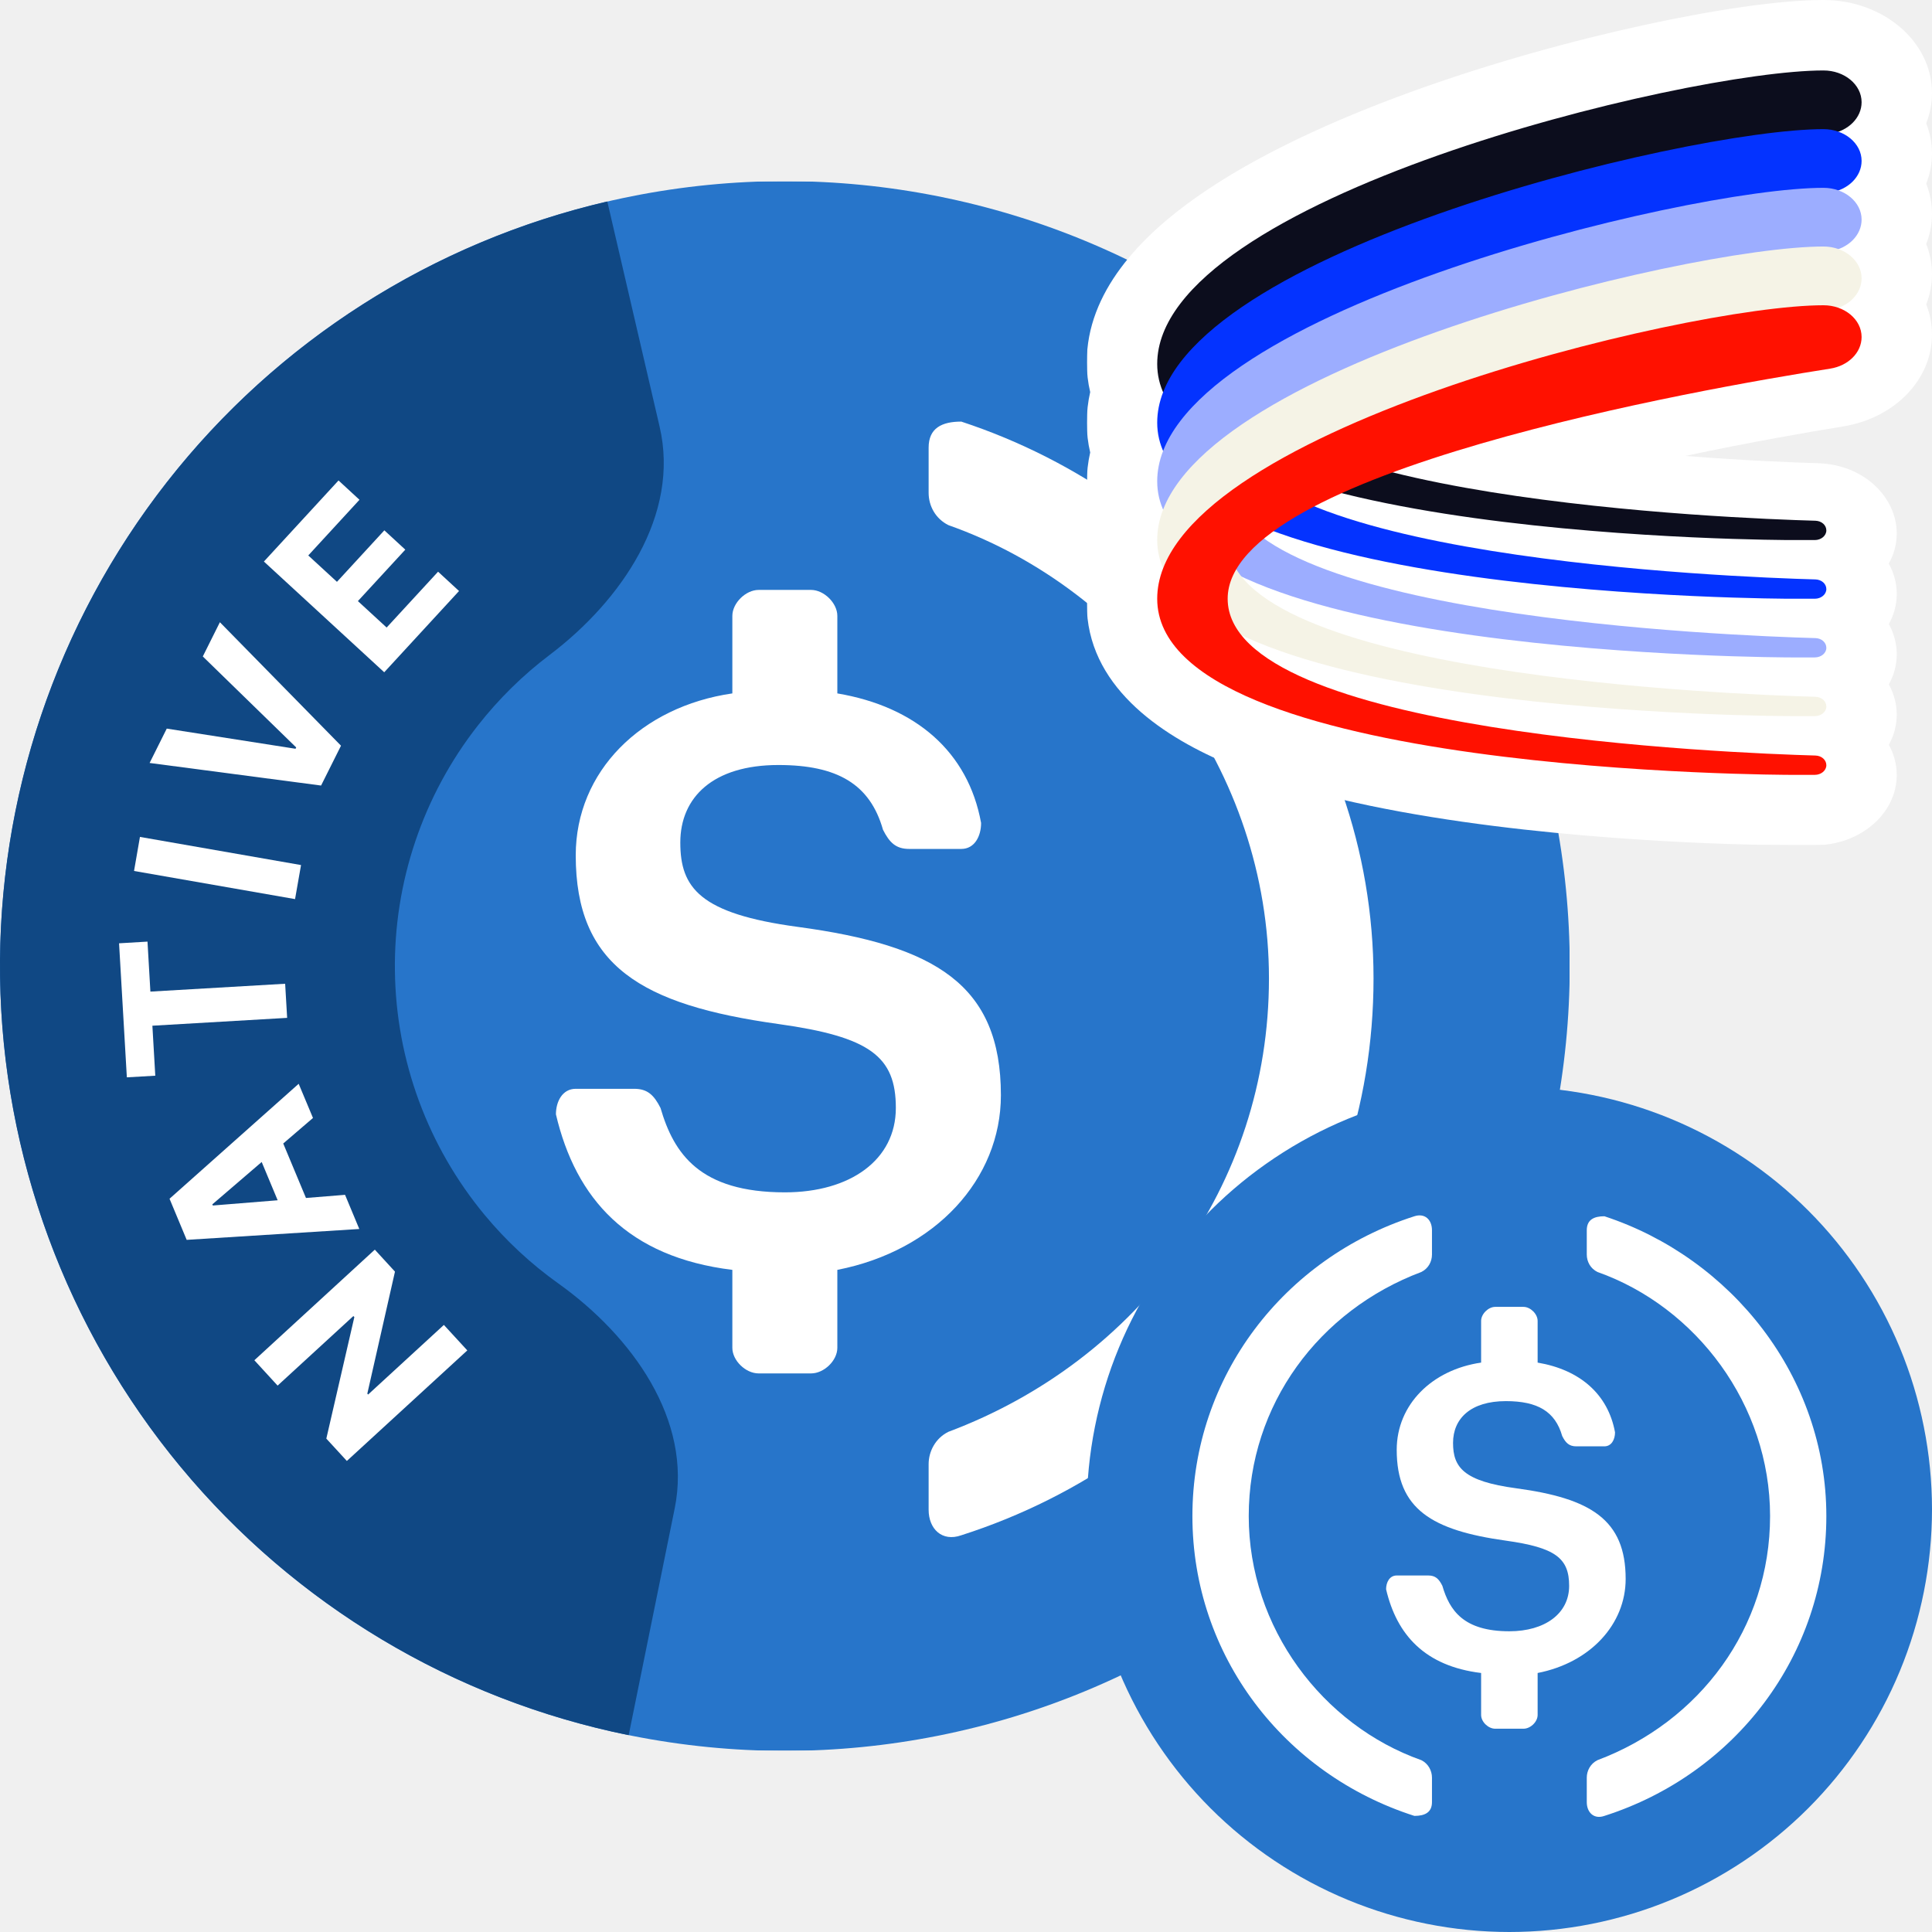
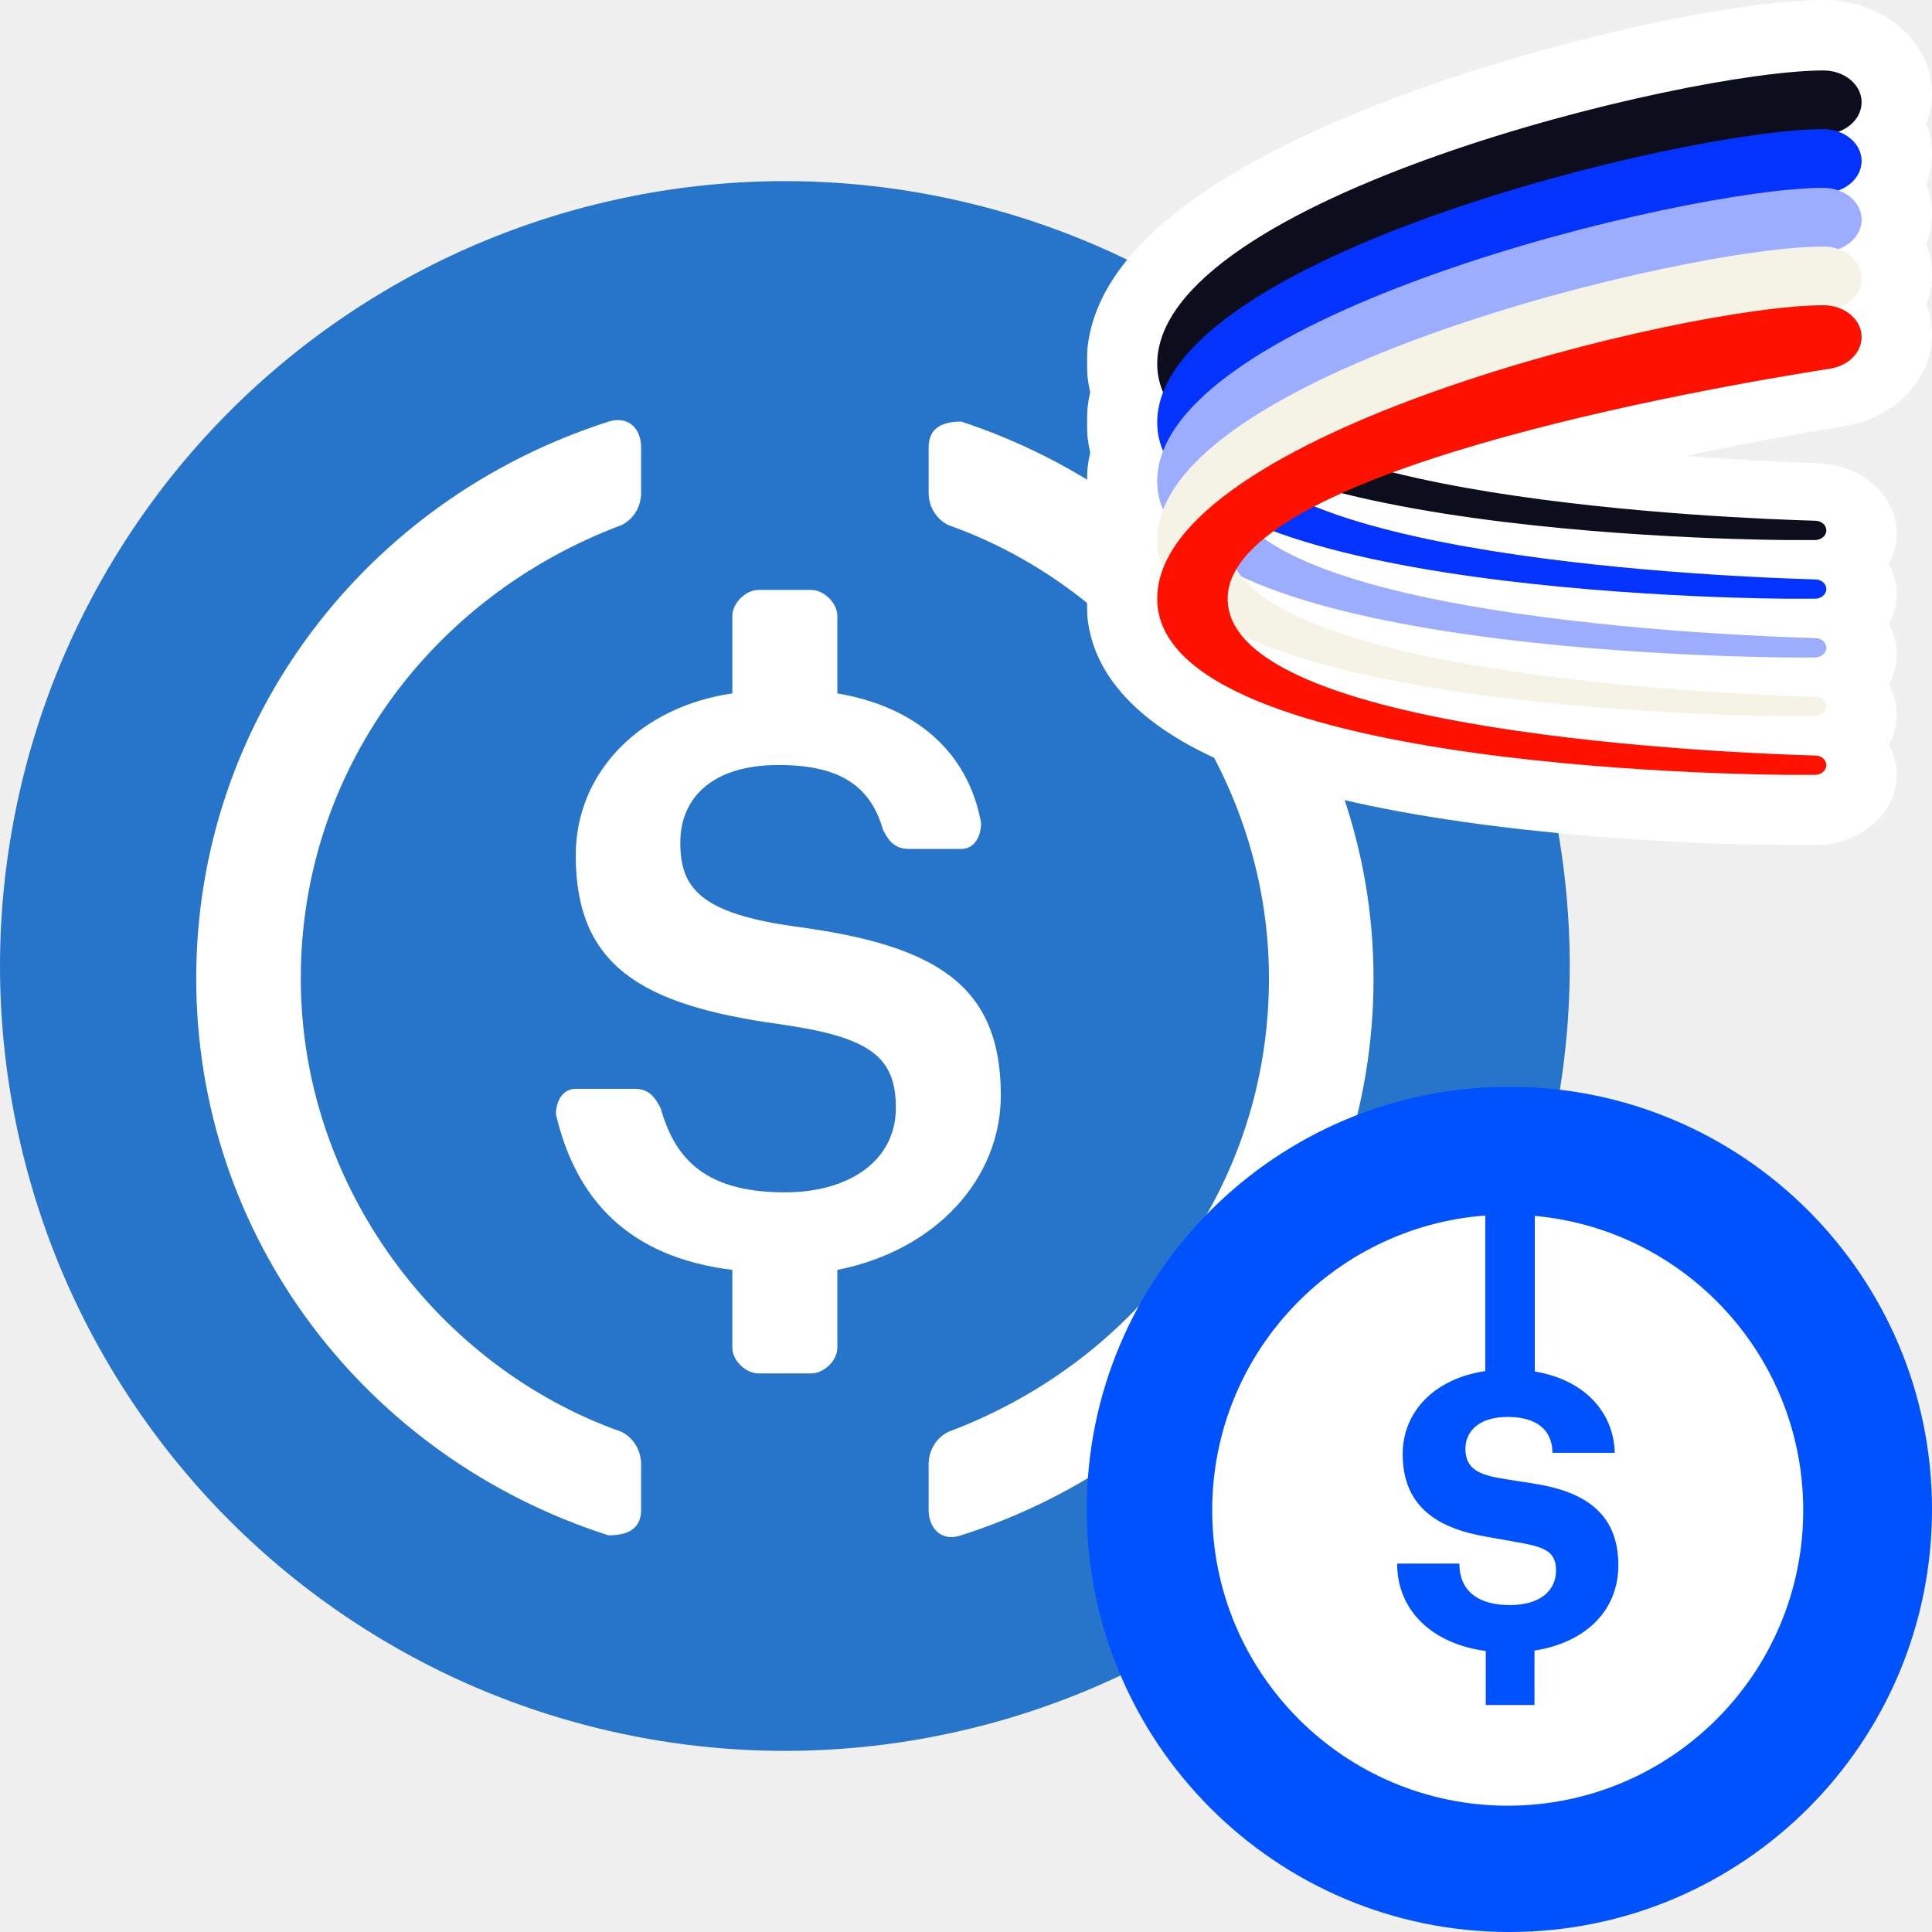
<svg xmlns="http://www.w3.org/2000/svg" width="32" height="32" viewBox="0 0 32 32" fill="none">
-   <g clip-path="url(#clip0_541_216605)">
-     <mask id="mask0_541_216605" style="mask-type:luminance" maskUnits="userSpaceOnUse" x="0" y="3" width="26" height="26">
-       <path d="M26 3H0V29H26V3Z" fill="white" />
-     </mask>
-     <g mask="url(#mask0_541_216605)">
-       <path fill-rule="evenodd" clip-rule="evenodd" d="M26 16C26 14.299 25.662 12.597 25.01 11.025C24.359 9.453 23.396 8.011 22.192 6.808C20.989 5.604 19.547 4.641 17.975 3.99C16.403 3.339 14.701 3 13 3C11.299 3 9.597 3.339 8.025 3.99C6.453 4.641 5.011 5.604 3.808 6.808C2.604 8.011 1.641 9.453 0.99 11.025C0.339 12.597 0 14.299 0 16C0 17.701 0.339 19.403 0.99 20.975C1.641 22.547 2.604 23.989 3.808 25.192C5.011 26.396 6.453 27.359 8.025 28.01C9.597 28.662 11.299 29 13 29C14.701 29 16.403 28.662 17.975 28.01C19.547 27.359 20.989 26.396 22.192 25.192C23.396 23.989 24.359 22.547 25.01 20.975C25.662 19.403 26 17.701 26 16Z" fill="#2775CA" />
-       <path fill-rule="evenodd" clip-rule="evenodd" d="M10.619 25.006C10.619 25.323 10.398 25.429 10.078 25.429C6.065 24.145 3.25 20.497 3.25 16.206C3.25 11.915 6.065 8.267 10.078 6.983C10.399 6.88 10.619 7.089 10.619 7.414C10.619 7.663 10.619 7.912 10.619 8.162C10.619 8.38 10.506 8.592 10.292 8.698C7.148 9.876 4.982 12.777 4.982 16.206C4.982 19.643 7.256 22.642 10.292 23.714C10.506 23.82 10.619 24.039 10.619 24.251C10.619 24.502 10.619 24.754 10.619 25.006Z" fill="white" />
-       <path fill-rule="evenodd" clip-rule="evenodd" d="M13.869 22.324C13.869 22.536 13.648 22.748 13.434 22.748C13.144 22.748 12.855 22.748 12.565 22.748C12.351 22.748 12.13 22.536 12.13 22.324C12.13 21.894 12.13 21.463 12.13 21.033C10.398 20.821 9.536 19.854 9.208 18.457C9.208 18.245 9.315 18.034 9.536 18.034C9.859 18.034 10.182 18.034 10.505 18.034C10.726 18.034 10.833 18.14 10.94 18.351C11.161 19.107 11.588 19.749 13 19.749C14.083 19.749 14.838 19.212 14.838 18.351C14.838 17.498 14.411 17.173 12.893 16.961C10.618 16.644 9.536 15.995 9.536 14.167C9.536 12.777 10.619 11.704 12.13 11.485C12.13 11.057 12.13 10.629 12.13 10.201C12.13 9.989 12.351 9.771 12.565 9.771C12.855 9.771 13.144 9.771 13.434 9.771C13.648 9.771 13.869 9.989 13.869 10.201C13.869 10.629 13.869 11.057 13.869 11.485C15.166 11.704 16.036 12.452 16.25 13.631C16.25 13.849 16.143 14.061 15.922 14.061C15.634 14.061 15.347 14.061 15.059 14.061C14.838 14.061 14.732 13.955 14.625 13.743C14.411 12.988 13.869 12.671 12.893 12.671C11.809 12.671 11.268 13.207 11.268 13.955C11.268 14.703 11.588 15.133 13.213 15.352C15.496 15.66 16.578 16.312 16.578 18.14C16.578 19.53 15.494 20.715 13.869 21.033V22.324Z" fill="white" />
-       <path fill-rule="evenodd" clip-rule="evenodd" d="M15.922 25.429C15.602 25.542 15.381 25.323 15.381 25.006C15.381 24.754 15.381 24.503 15.381 24.251C15.381 24.039 15.495 23.82 15.709 23.715C18.852 22.536 21.018 19.643 21.018 16.206C21.018 12.777 18.745 9.771 15.709 8.698C15.495 8.592 15.381 8.38 15.381 8.162C15.381 7.912 15.381 7.663 15.381 7.414C15.381 7.089 15.602 6.983 15.922 6.983C19.828 8.267 22.75 11.916 22.75 16.206C22.75 20.497 19.935 24.145 15.922 25.429Z" fill="white" />
-       <path d="M10.413 28.74C7.504 28.149 4.886 26.581 2.992 24.297C1.098 22.012 0.043 19.148 0.001 16.181C-0.04 13.214 0.935 10.322 2.765 7.985C4.594 5.649 7.168 4.009 10.059 3.337L10.926 7.07C11.264 8.527 10.296 9.945 9.103 10.848C8.661 11.182 8.261 11.575 7.914 12.018C7.005 13.178 6.52 14.616 6.541 16.09C6.561 17.564 7.086 18.988 8.027 20.123C8.386 20.556 8.797 20.937 9.249 21.259C10.466 22.128 11.473 23.519 11.175 24.985L10.413 28.74Z" fill="#104884" />
-       <path d="M4.213 22.53L6.208 20.698L6.542 21.062L6.084 23.083L6.097 23.098L7.352 21.945L7.74 22.367L5.745 24.198L5.405 23.828L5.869 21.815L5.853 21.798L4.598 22.95L4.213 22.53Z" fill="white" />
-       <path d="M5.715 19.79L5.951 20.356L3.092 20.536L2.808 19.855L4.947 17.951L5.184 18.517L3.517 19.948L3.525 19.967L5.715 19.79ZM4.747 20.235L4.189 18.898L4.602 18.726L5.16 20.063L4.747 20.235Z" fill="white" />
-       <path d="M2.572 17.817L2.101 17.844L1.972 15.624L2.443 15.596L2.491 16.424L4.723 16.294L4.756 16.859L2.524 16.989L2.572 17.817Z" fill="white" />
-       <path d="M2.318 13.862L4.986 14.328L4.887 14.892L2.22 14.426L2.318 13.862Z" fill="white" />
-       <path d="M2.762 12.068L4.895 12.402L4.906 12.38L3.359 10.873L3.642 10.306L5.648 12.351L5.318 13.011L2.478 12.637L2.762 12.068Z" fill="white" />
-       <path d="M6.364 11.135L4.371 9.301L5.607 7.958L5.954 8.278L5.106 9.2L5.581 9.637L6.366 8.784L6.713 9.104L5.928 9.956L6.404 10.394L7.256 9.469L7.603 9.789L6.364 11.135Z" fill="white" />
-     </g>
-   </g>
-   <path fill-rule="evenodd" clip-rule="evenodd" d="M32 25C32 24.084 31.818 23.168 31.467 22.321C31.117 21.475 30.598 20.698 29.95 20.05C29.302 19.402 28.525 18.883 27.679 18.533C26.832 18.182 25.916 18 25 18C24.084 18 23.168 18.182 22.321 18.533C21.475 18.883 20.698 19.402 20.05 20.05C19.402 20.698 18.883 21.475 18.533 22.321C18.182 23.168 18 24.084 18 25C18 25.916 18.182 26.832 18.533 27.679C18.883 28.525 19.402 29.302 20.05 29.95C20.698 30.598 21.475 31.117 22.321 31.467C23.168 31.818 24.084 32 25 32C25.916 32 26.832 31.818 27.679 31.467C28.525 31.117 29.302 30.598 29.95 29.95C30.598 29.302 31.117 28.525 31.467 27.679C31.818 26.832 32 25.916 32 25Z" fill="#2775CA" />
-   <path fill-rule="evenodd" clip-rule="evenodd" d="M23.718 29.849C23.718 30.02 23.599 30.077 23.427 30.077C21.266 29.386 19.75 27.421 19.75 25.111C19.75 22.801 21.266 20.836 23.427 20.145C23.6 20.089 23.718 20.202 23.718 20.377C23.718 20.511 23.718 20.645 23.718 20.779C23.718 20.897 23.657 21.011 23.542 21.068C21.849 21.703 20.683 23.265 20.683 25.111C20.683 26.962 21.907 28.576 23.542 29.154C23.657 29.211 23.718 29.329 23.718 29.443C23.718 29.578 23.718 29.714 23.718 29.849Z" fill="white" />
-   <path fill-rule="evenodd" clip-rule="evenodd" d="M25.468 28.405C25.468 28.52 25.349 28.633 25.234 28.633C25.078 28.633 24.922 28.633 24.765 28.633C24.651 28.633 24.532 28.52 24.532 28.405C24.532 28.174 24.532 27.942 24.532 27.71C23.599 27.596 23.134 27.076 22.958 26.323C22.958 26.209 23.015 26.095 23.134 26.095C23.308 26.095 23.482 26.095 23.657 26.095C23.776 26.095 23.833 26.152 23.89 26.266C24.009 26.673 24.24 27.019 25 27.019C25.583 27.019 25.99 26.73 25.99 26.266C25.99 25.806 25.759 25.632 24.942 25.518C23.717 25.347 23.134 24.997 23.134 24.013C23.134 23.265 23.718 22.687 24.532 22.569C24.532 22.338 24.532 22.108 24.532 21.878C24.532 21.764 24.651 21.646 24.765 21.646C24.922 21.646 25.078 21.646 25.234 21.646C25.349 21.646 25.468 21.764 25.468 21.878C25.468 22.108 25.468 22.338 25.468 22.569C26.166 22.687 26.634 23.09 26.75 23.724C26.75 23.842 26.692 23.956 26.573 23.956C26.418 23.956 26.264 23.956 26.109 23.956C25.99 23.956 25.932 23.899 25.875 23.785C25.759 23.378 25.468 23.207 24.942 23.207C24.359 23.207 24.067 23.496 24.067 23.899C24.067 24.302 24.24 24.534 25.115 24.651C26.344 24.817 26.926 25.168 26.926 26.152C26.926 26.901 26.343 27.539 25.468 27.71V28.405Z" fill="white" />
-   <path fill-rule="evenodd" clip-rule="evenodd" d="M26.574 30.077C26.401 30.138 26.282 30.02 26.282 29.849C26.282 29.714 26.282 29.578 26.282 29.443C26.282 29.329 26.343 29.211 26.459 29.154C28.151 28.519 29.318 26.962 29.318 25.111C29.318 23.264 28.093 21.646 26.459 21.068C26.343 21.011 26.282 20.897 26.282 20.779C26.282 20.645 26.282 20.511 26.282 20.377C26.282 20.202 26.401 20.145 26.574 20.145C28.677 20.836 30.25 22.801 30.25 25.111C30.25 27.421 28.735 29.386 26.574 30.077Z" fill="white" />
-   <g clip-path="url(#clip1_541_216605)">
-     <mask id="mask1_541_216605" style="mask-type:luminance" maskUnits="userSpaceOnUse" x="18" y="0" width="14" height="14">
+   <path fill-rule="evenodd" clip-rule="evenodd" d="M26 16C26 14.299 25.662 12.597 25.01 11.025C24.359 9.453 23.396 8.011 22.192 6.808C20.989 5.604 19.547 4.641 17.975 3.99C16.403 3.339 14.701 3 13 3C11.299 3 9.597 3.339 8.025 3.99C6.453 4.641 5.011 5.604 3.808 6.808C2.604 8.011 1.641 9.453 0.99 11.025C0.339 12.597 0 14.299 0 16C0 17.701 0.339 19.403 0.99 20.975C1.641 22.547 2.604 23.989 3.808 25.192C5.011 26.396 6.453 27.359 8.025 28.01C9.597 28.662 11.299 29 13 29C14.701 29 16.403 28.662 17.975 28.01C19.547 27.359 20.989 26.396 22.192 25.192C23.396 23.989 24.359 22.547 25.01 20.975C25.662 19.403 26 17.701 26 16Z" fill="#2775CA" />
+   <path fill-rule="evenodd" clip-rule="evenodd" d="M10.619 25.006C10.619 25.324 10.398 25.43 10.078 25.43C6.065 24.145 3.25 20.497 3.25 16.206C3.25 11.916 6.065 8.268 10.078 6.984C10.399 6.881 10.619 7.089 10.619 7.414C10.619 7.663 10.619 7.913 10.619 8.162C10.619 8.381 10.506 8.592 10.292 8.698C7.148 9.877 4.982 12.777 4.982 16.206C4.982 19.643 7.256 22.642 10.292 23.715C10.506 23.821 10.619 24.04 10.619 24.251C10.619 24.503 10.619 24.755 10.619 25.006Z" fill="white" />
+   <path fill-rule="evenodd" clip-rule="evenodd" d="M13.869 22.324C13.869 22.536 13.648 22.748 13.434 22.748C13.144 22.748 12.855 22.748 12.565 22.748C12.351 22.748 12.13 22.536 12.13 22.324C12.13 21.894 12.13 21.463 12.13 21.033C10.398 20.821 9.536 19.854 9.208 18.457C9.208 18.245 9.315 18.034 9.536 18.034C9.859 18.034 10.182 18.034 10.505 18.034C10.726 18.034 10.833 18.14 10.94 18.351C11.161 19.107 11.588 19.749 13 19.749C14.083 19.749 14.838 19.212 14.838 18.351C14.838 17.498 14.411 17.173 12.893 16.961C10.618 16.644 9.536 15.995 9.536 14.167C9.536 12.777 10.619 11.704 12.13 11.485C12.13 11.057 12.13 10.629 12.13 10.201C12.13 9.989 12.351 9.771 12.565 9.771C12.855 9.771 13.144 9.771 13.434 9.771C13.648 9.771 13.869 9.989 13.869 10.201C13.869 10.629 13.869 11.057 13.869 11.485C15.166 11.704 16.036 12.452 16.25 13.631C16.25 13.849 16.143 14.061 15.922 14.061C15.634 14.061 15.347 14.061 15.059 14.061C14.838 14.061 14.731 13.955 14.625 13.743C14.411 12.988 13.869 12.671 12.893 12.671C11.809 12.671 11.268 13.207 11.268 13.955C11.268 14.703 11.588 15.133 13.213 15.352C15.496 15.66 16.577 16.312 16.577 18.14C16.577 19.53 15.494 20.715 13.869 21.033V22.324Z" fill="white" />
+   <path fill-rule="evenodd" clip-rule="evenodd" d="M15.922 25.429C15.602 25.542 15.381 25.323 15.381 25.006C15.381 24.754 15.381 24.503 15.381 24.251C15.381 24.039 15.495 23.82 15.709 23.715C18.852 22.536 21.018 19.643 21.018 16.206C21.018 12.777 18.745 9.771 15.709 8.698C15.495 8.592 15.381 8.38 15.381 8.162C15.381 7.912 15.381 7.663 15.381 7.414C15.381 7.089 15.602 6.983 15.922 6.983C19.828 8.267 22.75 11.916 22.75 16.206C22.75 20.497 19.935 24.145 15.922 25.429Z" fill="white" />
+   <g clip-path="url(#clip0_543_217091)">
+     <mask id="mask0_543_217091" style="mask-type:luminance" maskUnits="userSpaceOnUse" x="18" y="0" width="14" height="14">
      <path d="M32 0H18V14H32V0Z" fill="white" />
    </mask>
-     <g mask="url(#mask1_541_216605)">
+     <g mask="url(#mask0_543_217091)">
      <path fill-rule="evenodd" clip-rule="evenodd" d="M30.202 8.69395e-10C29.481 -1.37073e-05 28.391 0.162 27.226 0.416C26.035 0.675 24.67 1.051 23.372 1.522C22.086 1.989 20.808 2.57 19.831 3.256C18.888 3.917 18 4.838 18 6C18 6.173 18.02 6.338 18.057 6.494C18.02 6.657 18 6.826 18 7C18 7.173 18.02 7.338 18.057 7.494C18.02 7.657 18 7.826 18 8C18 8.173 18.02 8.338 18.057 8.494C18.02 8.657 18 8.826 18 9C18 9.173 18.02 9.338 18.057 9.494C18.02 9.657 18 9.826 18 10C18 11.34 19.19 12.159 20.285 12.629C21.426 13.118 22.875 13.418 24.225 13.611C25.594 13.807 26.952 13.903 27.961 13.952C28.467 13.976 28.89 13.988 29.187 13.994C29.333 13.997 29.574 13.999 29.661 14L29.667 14H30.059C30.808 14 31.416 13.479 31.416 12.836C31.416 12.662 31.37 12.491 31.285 12.336C31.369 12.185 31.416 12.015 31.416 11.836C31.416 11.662 31.37 11.491 31.285 11.336C31.369 11.185 31.416 11.015 31.416 10.836C31.416 10.662 31.37 10.491 31.285 10.336C31.369 10.185 31.416 10.015 31.416 9.836C31.416 9.661 31.37 9.49 31.284 9.335C31.369 9.184 31.416 9.015 31.416 8.836C31.416 8.243 30.881 7.694 30.108 7.672C29.759 7.662 28.933 7.632 27.911 7.552C29.009 7.319 29.967 7.154 30.527 7.063C31.382 6.925 32 6.287 32 5.541C32 5.367 31.966 5.199 31.904 5.042C31.966 4.884 32 4.716 32 4.541C32 4.367 31.966 4.199 31.904 4.042C31.966 3.884 32 3.716 32 3.541C32 3.367 31.966 3.199 31.904 3.042C31.966 2.884 32 2.716 32 2.541C32 2.367 31.966 2.199 31.904 2.042C31.966 1.884 32 1.716 32 1.541C32 0.69 31.195 1.69891e-05 30.202 8.69395e-10Z" fill="white" />
      <path d="M30.202 1.167C30.551 1.167 30.834 1.402 30.834 1.693C30.834 1.95 30.615 2.17 30.312 2.217C28.192 2.55 20.334 3.925 20.334 6.028C20.334 8.264 28.723 8.587 30.069 8.625C30.173 8.628 30.25 8.699 30.25 8.785C30.25 8.873 30.164 8.945 30.059 8.945H29.958H29.667C29.667 8.945 19.167 8.945 19.167 6.028C19.167 3.288 27.917 1.167 30.202 1.167Z" fill="#0C0D1D" />
      <path d="M30.202 2.139C30.551 2.139 30.834 2.375 30.834 2.665C30.834 2.923 30.615 3.142 30.312 3.19C28.192 3.522 20.334 4.897 20.334 7C20.334 9.236 28.723 9.56 30.069 9.597C30.173 9.6 30.25 9.671 30.25 9.757C30.25 9.845 30.164 9.917 30.059 9.917H29.958H29.667C29.667 9.917 19.167 9.917 19.167 7C19.167 4.26 27.917 2.139 30.202 2.139Z" fill="#0433FF" />
      <path d="M30.202 3.111C30.551 3.111 30.834 3.347 30.834 3.637C30.834 3.895 30.615 4.114 30.312 4.162C28.192 4.494 20.334 5.87 20.334 7.972C20.334 10.208 28.723 10.532 30.069 10.569C30.173 10.572 30.25 10.643 30.25 10.73C30.25 10.818 30.164 10.889 30.059 10.889H29.958H29.667C29.667 10.889 19.167 10.889 19.167 7.972C19.167 5.232 27.917 3.111 30.202 3.111Z" fill="#9CADFF" />
      <path d="M30.202 4.083C30.551 4.083 30.834 4.319 30.834 4.61C30.834 4.867 30.615 5.086 30.312 5.134C28.192 5.467 20.334 6.842 20.334 8.944C20.334 11.18 28.723 11.504 30.069 11.541C30.173 11.544 30.25 11.615 30.25 11.702C30.25 11.79 30.164 11.861 30.059 11.861H29.958H29.667C29.667 11.861 19.167 11.861 19.167 8.944C19.167 6.204 27.917 4.083 30.202 4.083Z" fill="#F5F3E6" />
      <path d="M30.202 5.056C30.551 5.056 30.834 5.291 30.834 5.582C30.834 5.839 30.615 6.059 30.312 6.106C28.192 6.439 20.334 7.814 20.334 9.917C20.334 12.152 28.723 12.476 30.069 12.514C30.173 12.517 30.25 12.588 30.25 12.674C30.25 12.762 30.164 12.834 30.059 12.834H29.958H29.667C29.667 12.834 19.167 12.834 19.167 9.917C19.167 7.177 27.917 5.056 30.202 5.056Z" fill="#FF1100" />
    </g>
  </g>
+   <g clip-path="url(#clip1_543_217091)">
+     <path d="M32 25C32 21.134 28.866 18 25 18C21.134 18 18 21.134 18 25C18 28.866 21.134 32 25 32C28.866 32 32 28.866 32 25Z" fill="#0052FF" />
+     <path fill-rule="evenodd" clip-rule="evenodd" d="M24.601 20.133V22.709C23.733 22.839 23.233 23.404 23.233 24.083C23.233 24.95 23.802 25.311 24.609 25.451L25.098 25.538C25.555 25.618 25.773 25.678 25.773 26.011C25.773 26.332 25.528 26.585 25.006 26.585C24.49 26.585 24.172 26.358 24.172 25.898H23.141C23.141 26.672 23.716 27.226 24.609 27.346V28.24H25.416V27.339C26.262 27.206 26.805 26.679 26.805 25.924C26.805 25.01 26.17 24.69 25.389 24.57L24.92 24.497C24.503 24.43 24.272 24.337 24.272 23.996C24.272 23.729 24.47 23.469 24.973 23.469C25.495 23.469 25.713 23.723 25.713 24.063H26.745C26.732 23.417 26.271 22.858 25.421 22.716V20.139C27.914 20.366 29.867 22.461 29.867 25.014C29.867 27.717 27.676 29.908 24.973 29.908C22.27 29.908 20.078 27.717 20.078 25.014C20.078 22.435 22.071 20.323 24.601 20.133Z" fill="white" />
+   </g>
  <defs>
-     <clipPath id="clip0_541_216605">
-       <rect width="26" height="26" fill="white" transform="translate(0 3)" />
+     <clipPath id="clip0_543_217091">
+       <rect width="14" height="14" fill="white" transform="translate(18)" />
    </clipPath>
-     <clipPath id="clip1_541_216605">
-       <rect width="14" height="14" fill="white" transform="translate(18)" />
+     <clipPath id="clip1_543_217091">
+       <rect width="14" height="14" fill="white" transform="translate(18 18)" />
    </clipPath>
  </defs>
</svg>
